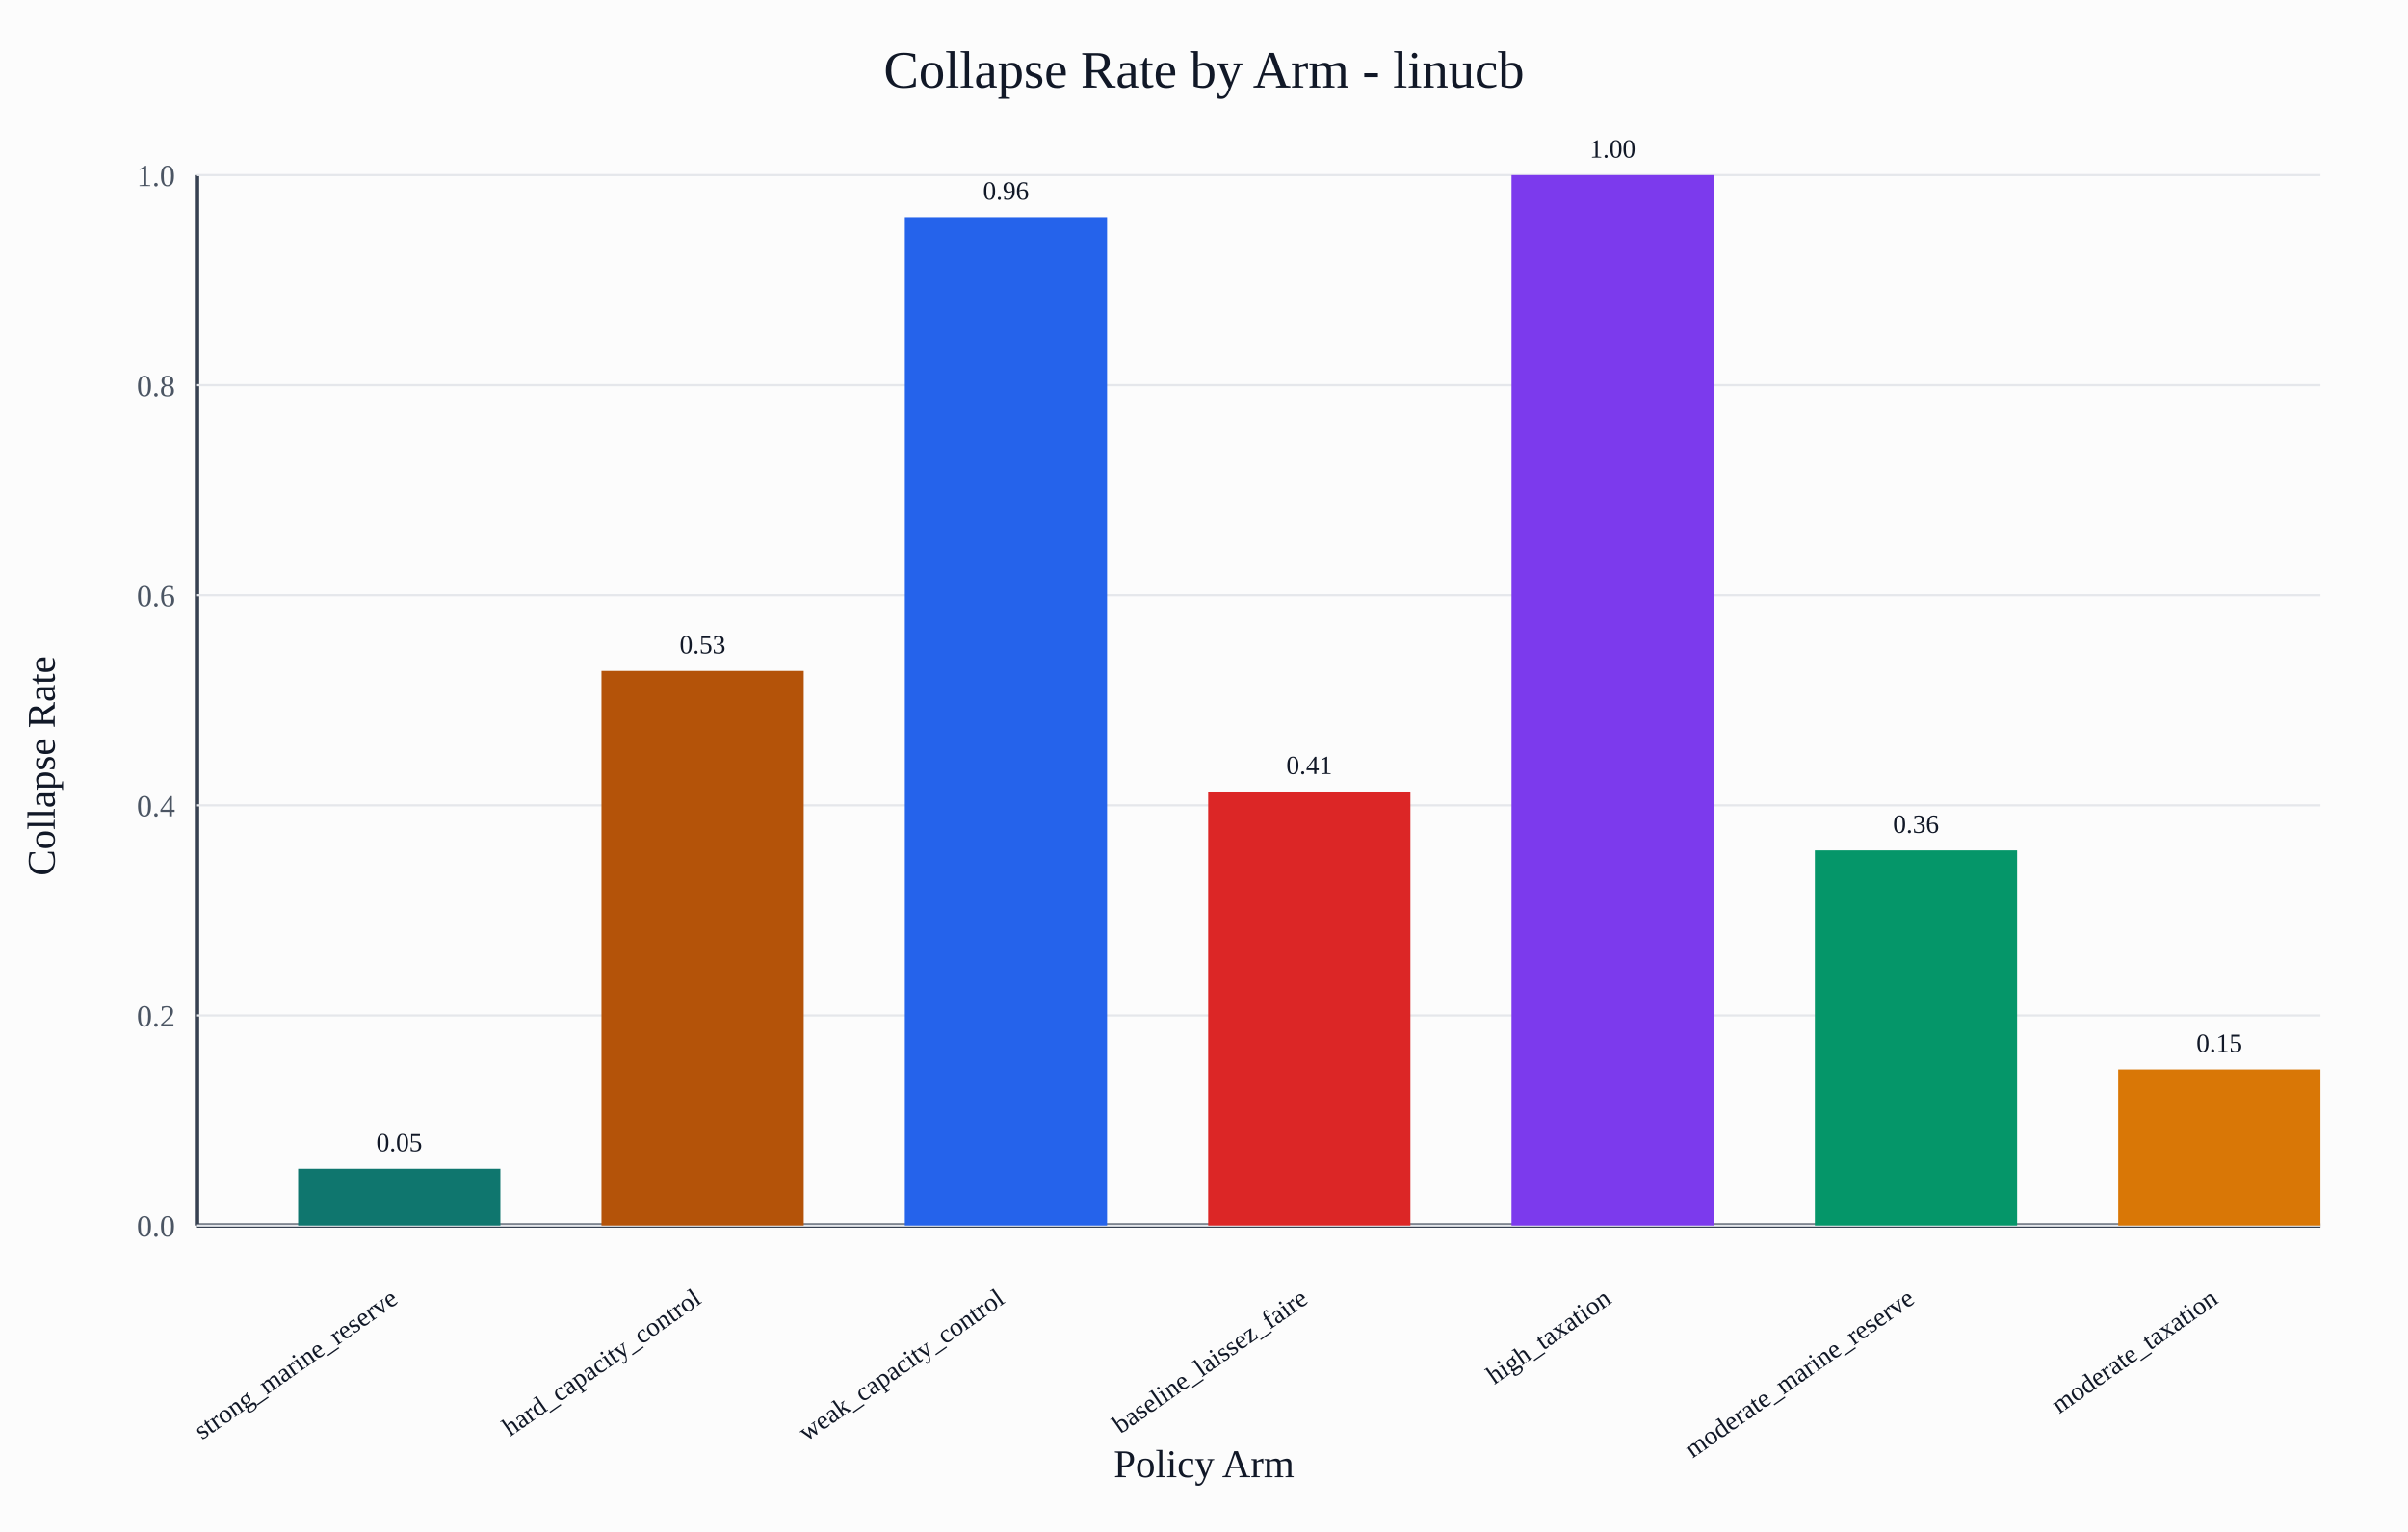
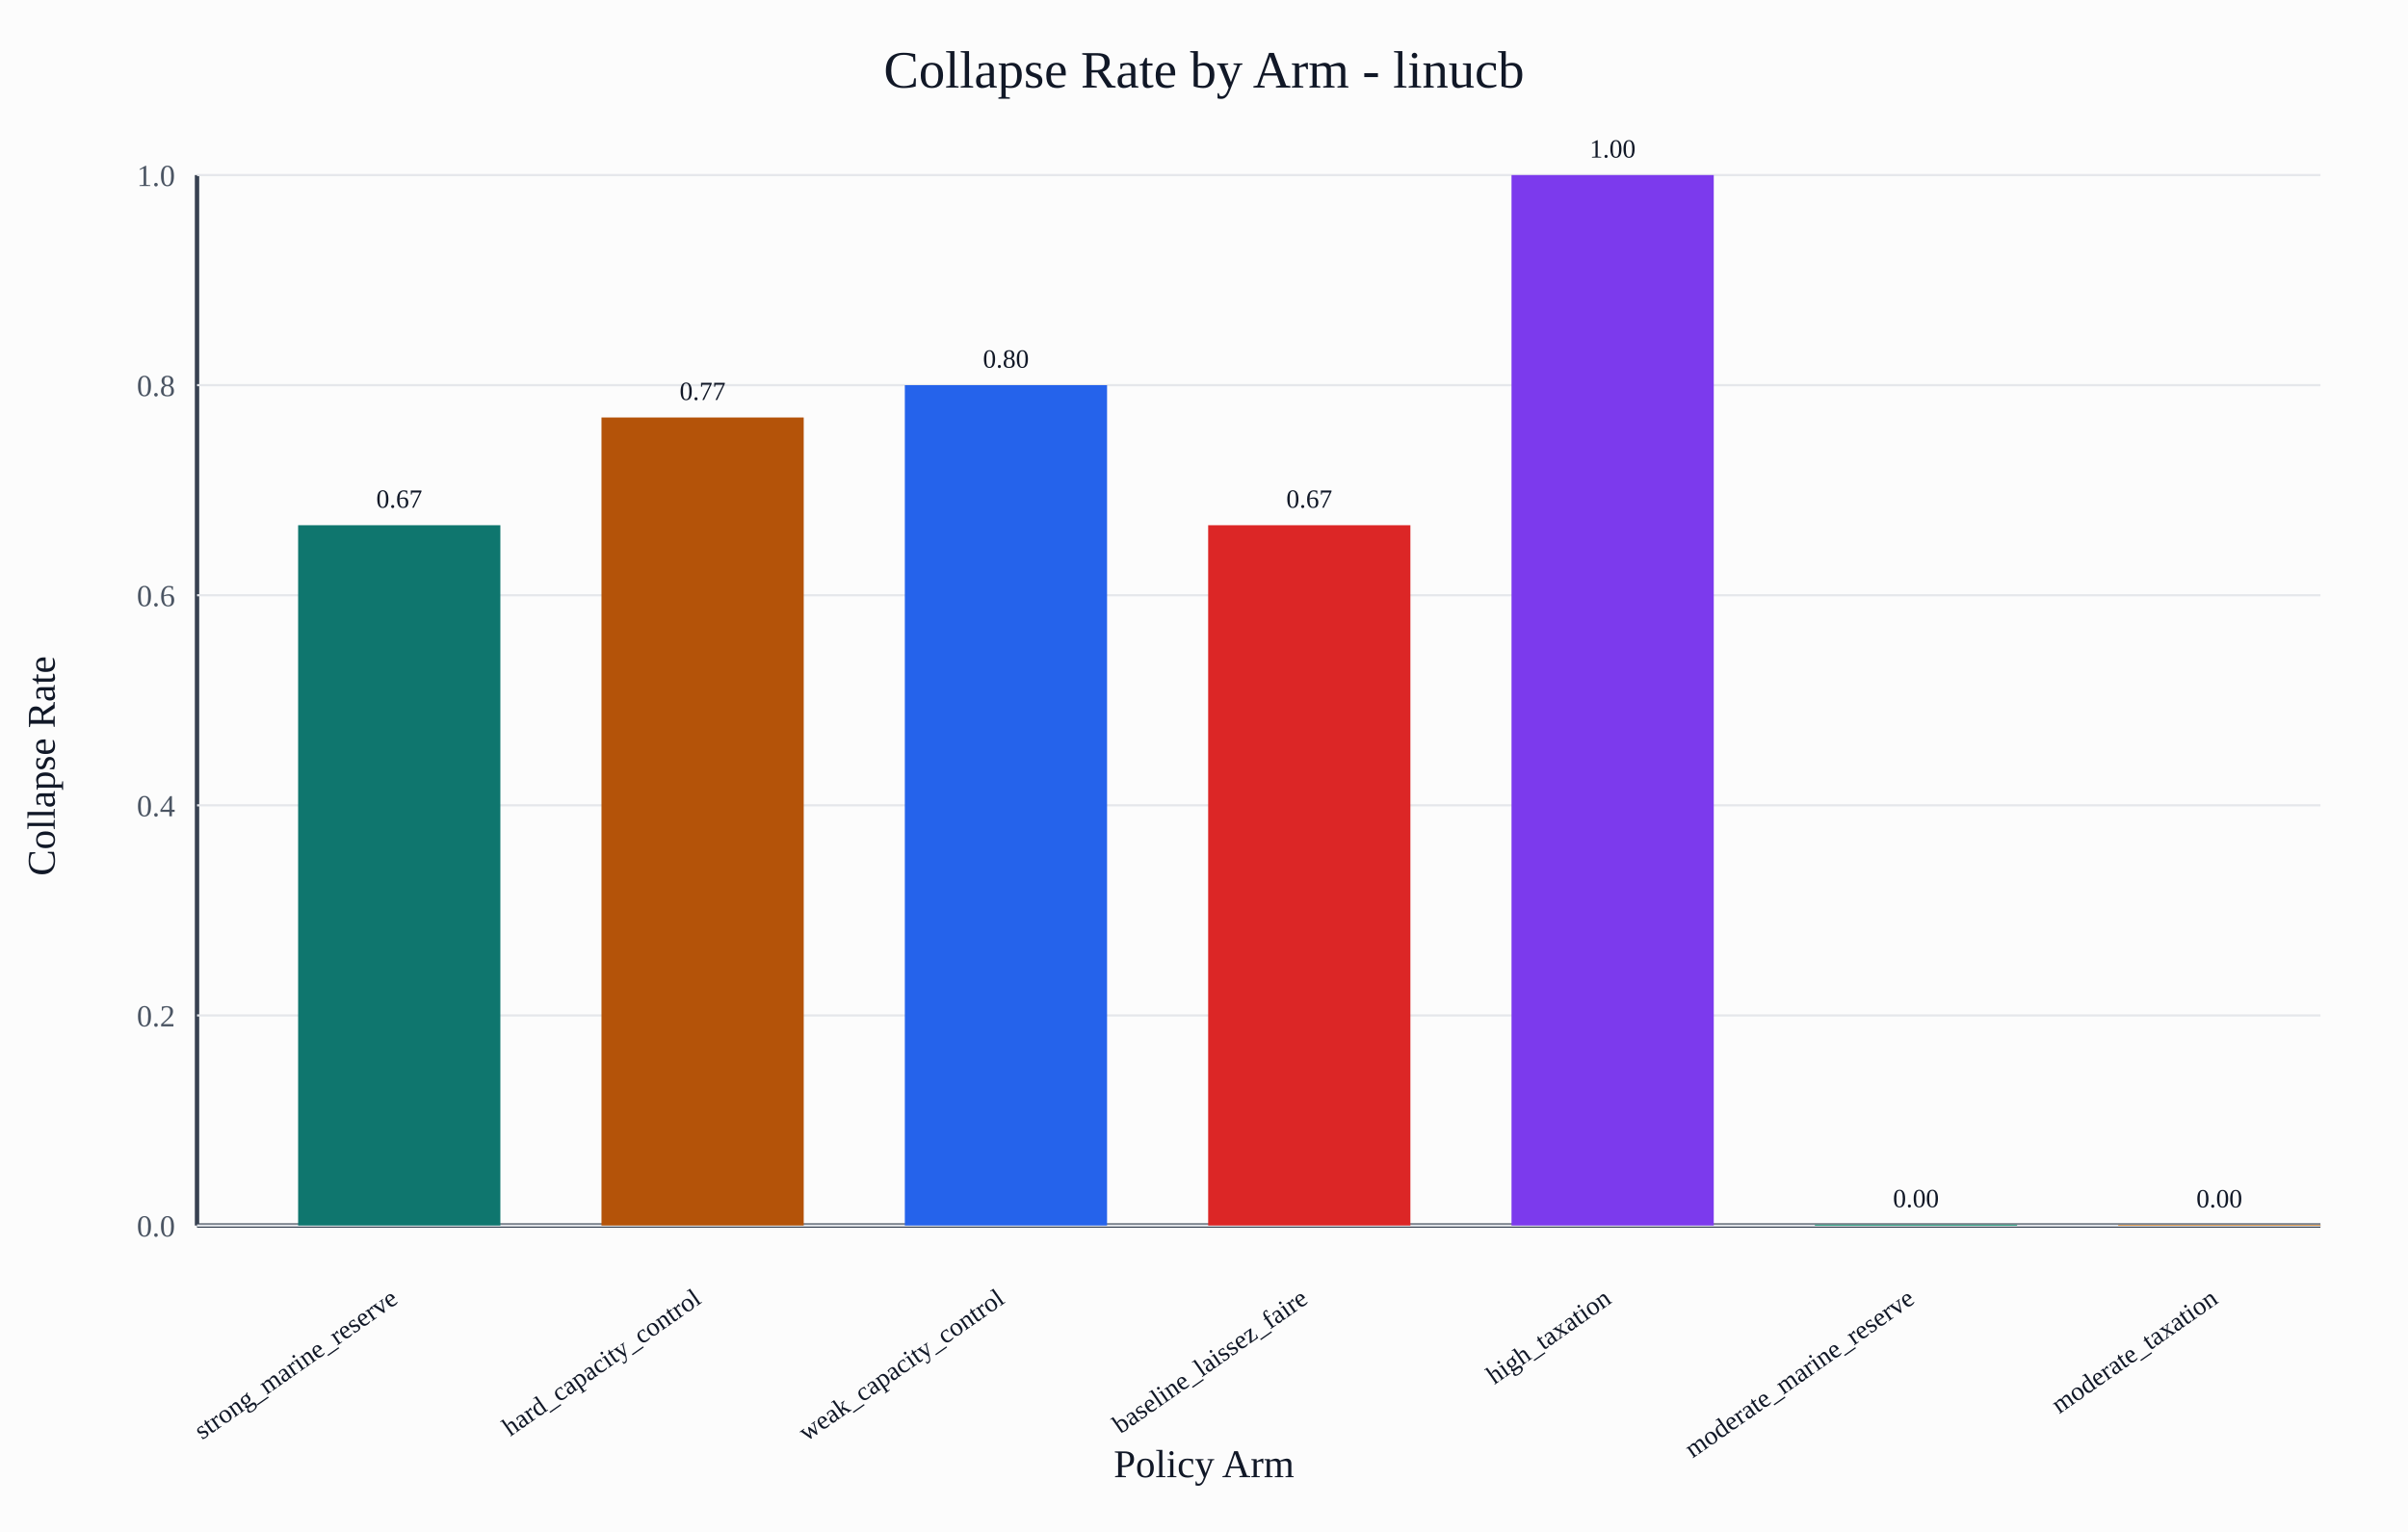
<svg xmlns="http://www.w3.org/2000/svg" width="1100" height="700">
  <rect width="100%" height="100%" fill="#fcfcfc" />
  <text x="550.0" y="40" text-anchor="middle" font-size="24" fill="#111827">Collapse Rate by Arm - linucb</text>
  <line x1="90" y1="80" x2="90" y2="560" stroke="#374151" stroke-width="2" />
  <line x1="90" y1="560.0" x2="1060" y2="560.0" stroke="#374151" stroke-width="2" />
  <text x="550.0" y="675" text-anchor="middle" font-size="18" fill="#111827">Policy Arm</text>
  <text x="25" y="350.0" text-anchor="middle" font-size="18" transform="rotate(-90 25 350.0)" fill="#111827">Collapse Rate</text>
  <line x1="90" y1="80.0" x2="1060" y2="80.0" stroke="#e5e7eb" stroke-width="1" />
  <text x="80" y="85.0" text-anchor="end" font-size="14" fill="#4b5563">1.0</text>
  <line x1="90" y1="176.0" x2="1060" y2="176.0" stroke="#e5e7eb" stroke-width="1" />
  <text x="80" y="181.0" text-anchor="end" font-size="14" fill="#4b5563">0.8</text>
  <line x1="90" y1="272.0" x2="1060" y2="272.0" stroke="#e5e7eb" stroke-width="1" />
  <text x="80" y="277.0" text-anchor="end" font-size="14" fill="#4b5563">0.6</text>
  <line x1="90" y1="368.0" x2="1060" y2="368.0" stroke="#e5e7eb" stroke-width="1" />
  <text x="80" y="373.0" text-anchor="end" font-size="14" fill="#4b5563">0.4</text>
  <line x1="90" y1="464.0" x2="1060" y2="464.0" stroke="#e5e7eb" stroke-width="1" />
  <text x="80" y="469.0" text-anchor="end" font-size="14" fill="#4b5563">0.2</text>
  <line x1="90" y1="560.0" x2="1060" y2="560.0" stroke="#e5e7eb" stroke-width="1" />
  <text x="80" y="565.0" text-anchor="end" font-size="14" fill="#4b5563">0.0</text>
-   <rect x="136.19" y="534.054" width="92.381" height="25.946" fill="#0f766e" />
-   <text x="182.381" y="526.054" text-anchor="middle" font-size="12" fill="#111827">0.05</text>
+   <rect x="136.19" y="240.0" width="92.381" height="320.0" fill="#0f766e" />
+   <text x="182.381" y="232.0" text-anchor="middle" font-size="12" fill="#111827">0.67</text>
  <text x="182.381" y="595" text-anchor="end" font-size="12" fill="#111827" transform="rotate(-35 182.381 595)">strong_marine_reserve</text>
-   <rect x="274.762" y="306.56" width="92.381" height="253.44" fill="#b45309" />
-   <text x="320.952" y="298.56" text-anchor="middle" font-size="12" fill="#111827">0.53</text>
+   <rect x="274.762" y="190.769" width="92.381" height="369.231" fill="#b45309" />
+   <text x="320.952" y="182.769" text-anchor="middle" font-size="12" fill="#111827">0.77</text>
  <text x="320.952" y="595" text-anchor="end" font-size="12" fill="#111827" transform="rotate(-35 320.9524 595)">hard_capacity_control</text>
-   <rect x="413.333" y="99.2" width="92.381" height="460.8" fill="#2563eb" />
-   <text x="459.524" y="91.2" text-anchor="middle" font-size="12" fill="#111827">0.96</text>
+   <rect x="413.333" y="176.0" width="92.381" height="384.0" fill="#2563eb" />
+   <text x="459.524" y="168.0" text-anchor="middle" font-size="12" fill="#111827">0.80</text>
  <text x="459.524" y="595" text-anchor="end" font-size="12" fill="#111827" transform="rotate(-35 459.5238 595)">weak_capacity_control</text>
-   <rect x="551.905" y="361.677" width="92.381" height="198.323" fill="#dc2626" />
-   <text x="598.095" y="353.677" text-anchor="middle" font-size="12" fill="#111827">0.41</text>
+   <rect x="551.905" y="240.0" width="92.381" height="320.0" fill="#dc2626" />
+   <text x="598.095" y="232.0" text-anchor="middle" font-size="12" fill="#111827">0.67</text>
  <text x="598.095" y="595" text-anchor="end" font-size="12" fill="#111827" transform="rotate(-35 598.0952 595)">baseline_laissez_faire</text>
  <rect x="690.476" y="80.0" width="92.381" height="480.0" fill="#7c3aed" />
  <text x="736.667" y="72.0" text-anchor="middle" font-size="12" fill="#111827">1.00</text>
  <text x="736.667" y="595" text-anchor="end" font-size="12" fill="#111827" transform="rotate(-35 736.6667 595)">high_taxation</text>
-   <rect x="829.048" y="388.571" width="92.381" height="171.429" fill="#059669" />
-   <text x="875.238" y="380.571" text-anchor="middle" font-size="12" fill="#111827">0.36</text>
+   <rect x="829.048" y="559.626" width="92.381" height="0.374" fill="#059669" />
+   <text x="875.238" y="551.626" text-anchor="middle" font-size="12" fill="#111827">0.00</text>
  <text x="875.238" y="595" text-anchor="end" font-size="12" fill="#111827" transform="rotate(-35 875.2381 595)">moderate_marine_reserve</text>
-   <rect x="967.619" y="488.649" width="92.381" height="71.351" fill="#d97706" />
-   <text x="1013.81" y="480.649" text-anchor="middle" font-size="12" fill="#111827">0.15</text>
+   <rect x="967.619" y="559.711" width="92.381" height="0.289" fill="#d97706" />
+   <text x="1013.81" y="551.711" text-anchor="middle" font-size="12" fill="#111827">0.00</text>
  <text x="1013.81" y="595" text-anchor="end" font-size="12" fill="#111827" transform="rotate(-35 1013.81 595)">moderate_taxation</text>
</svg>
